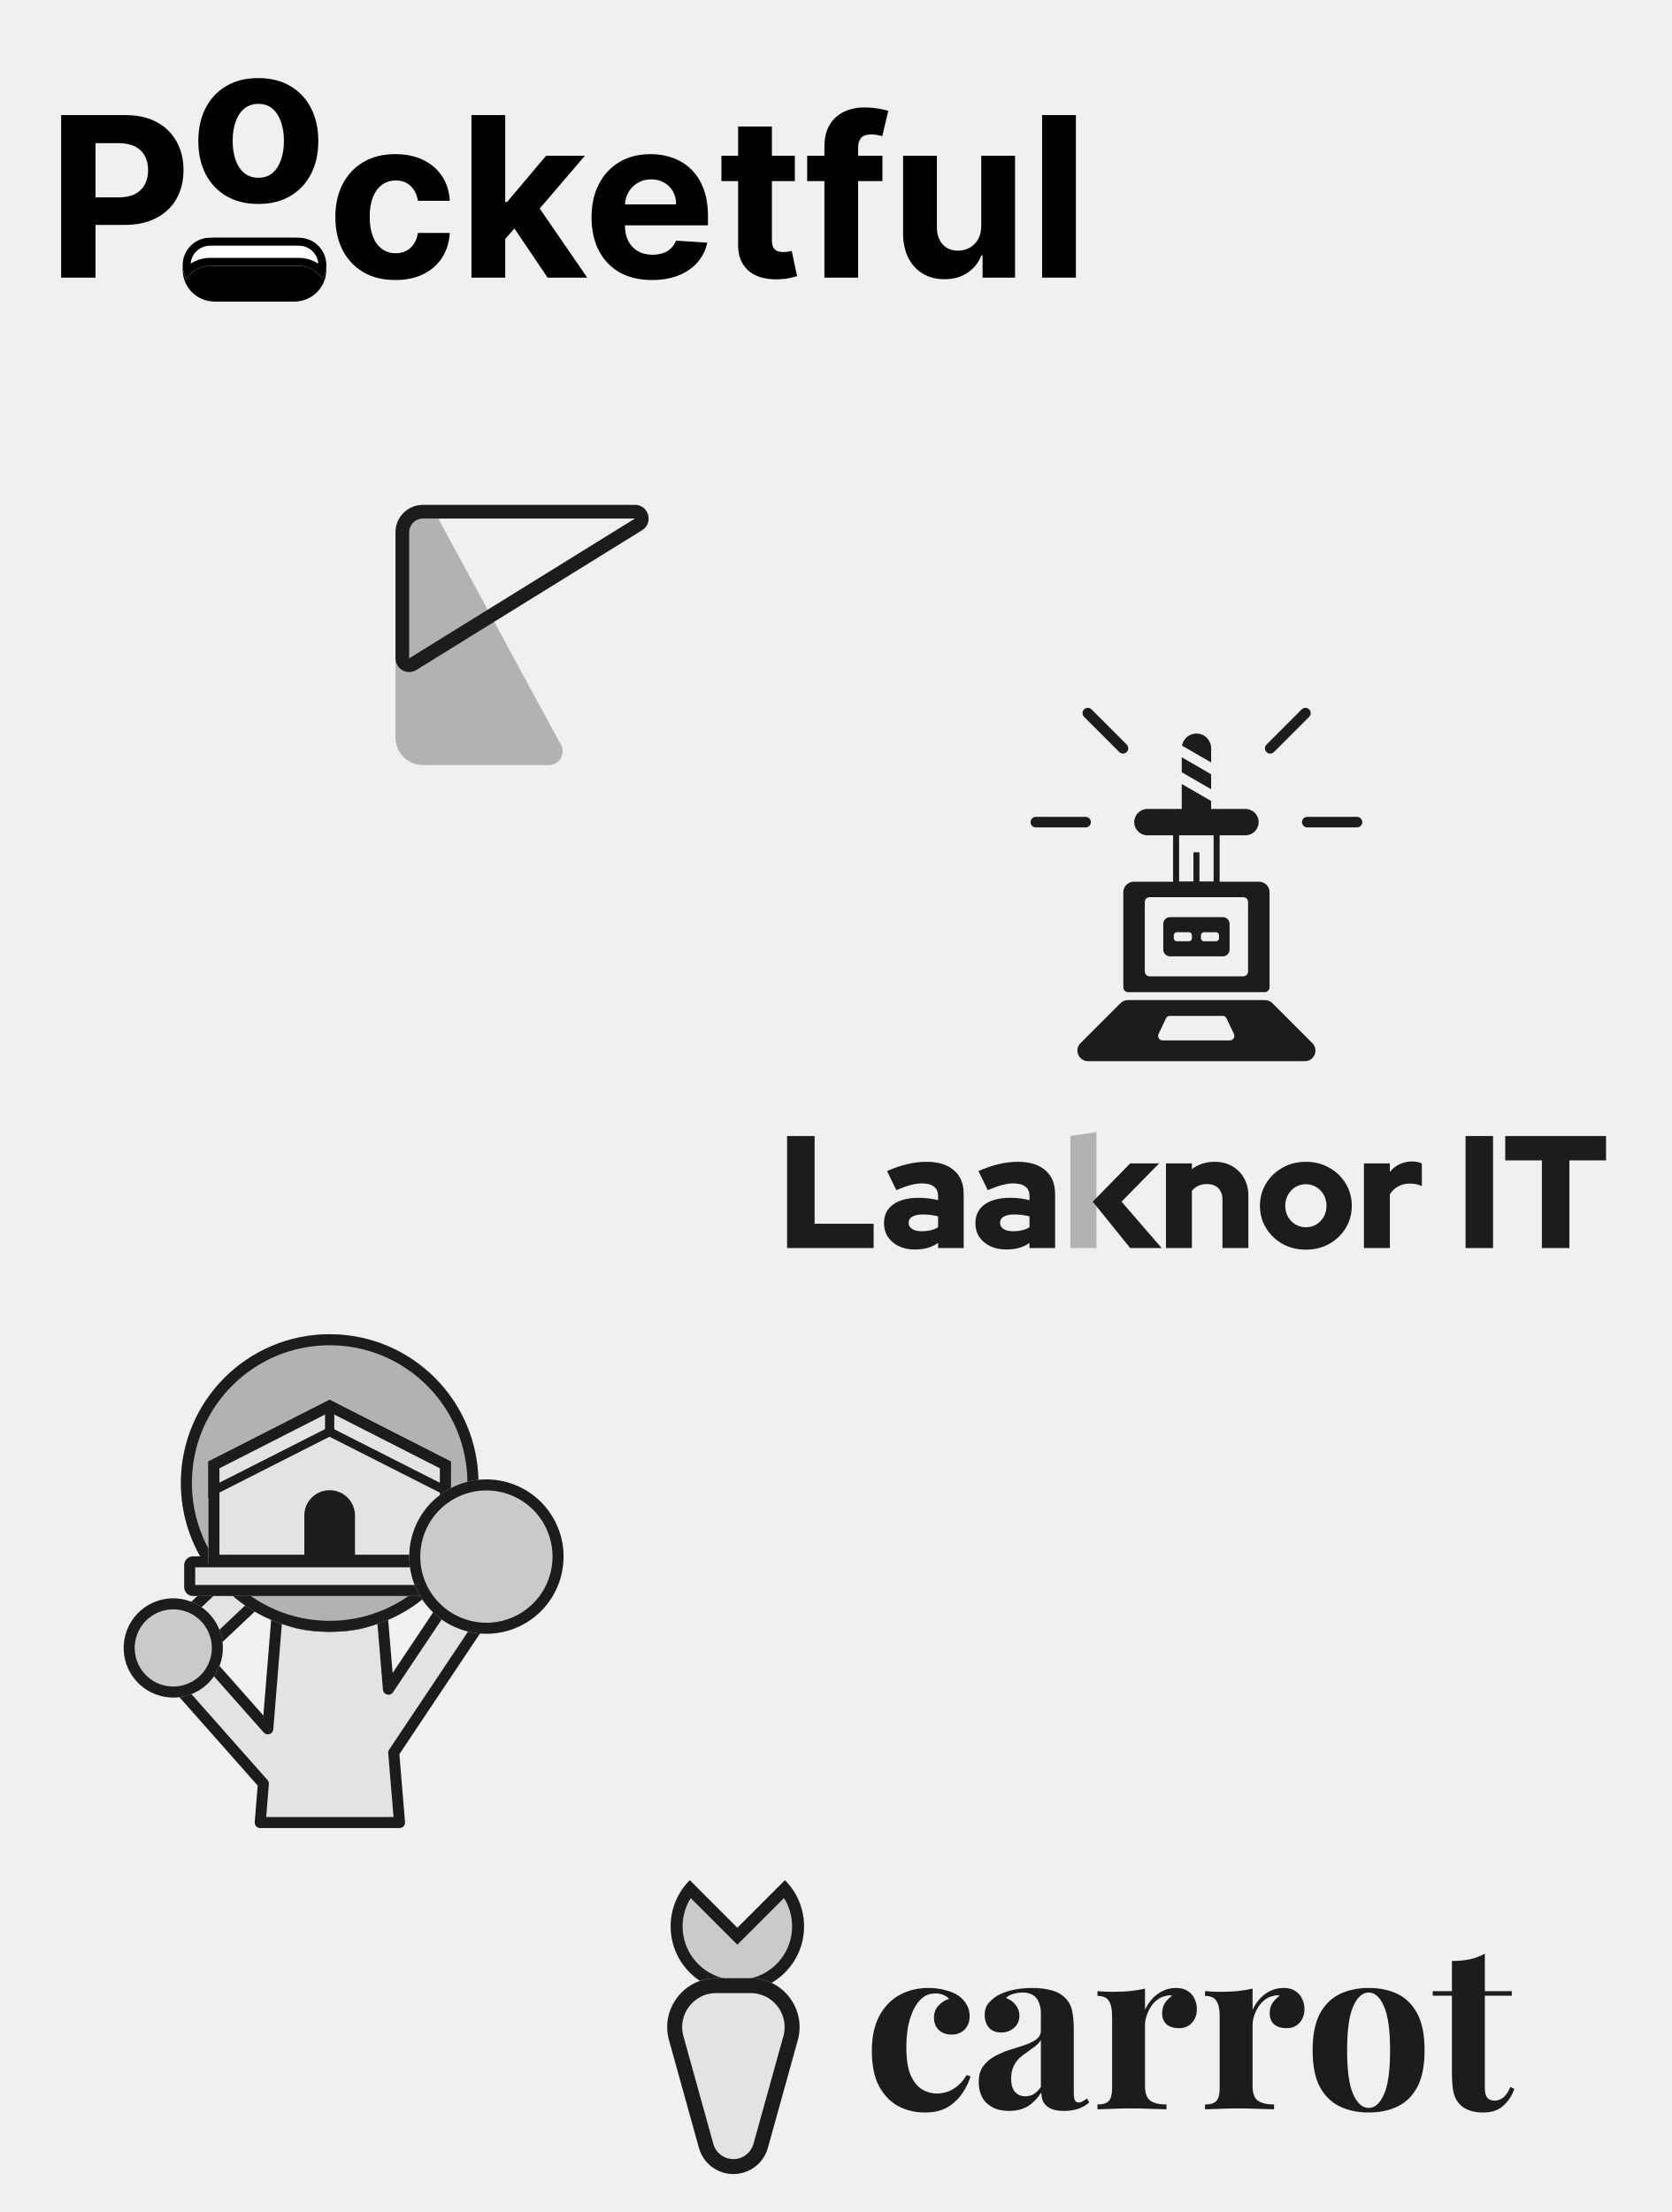
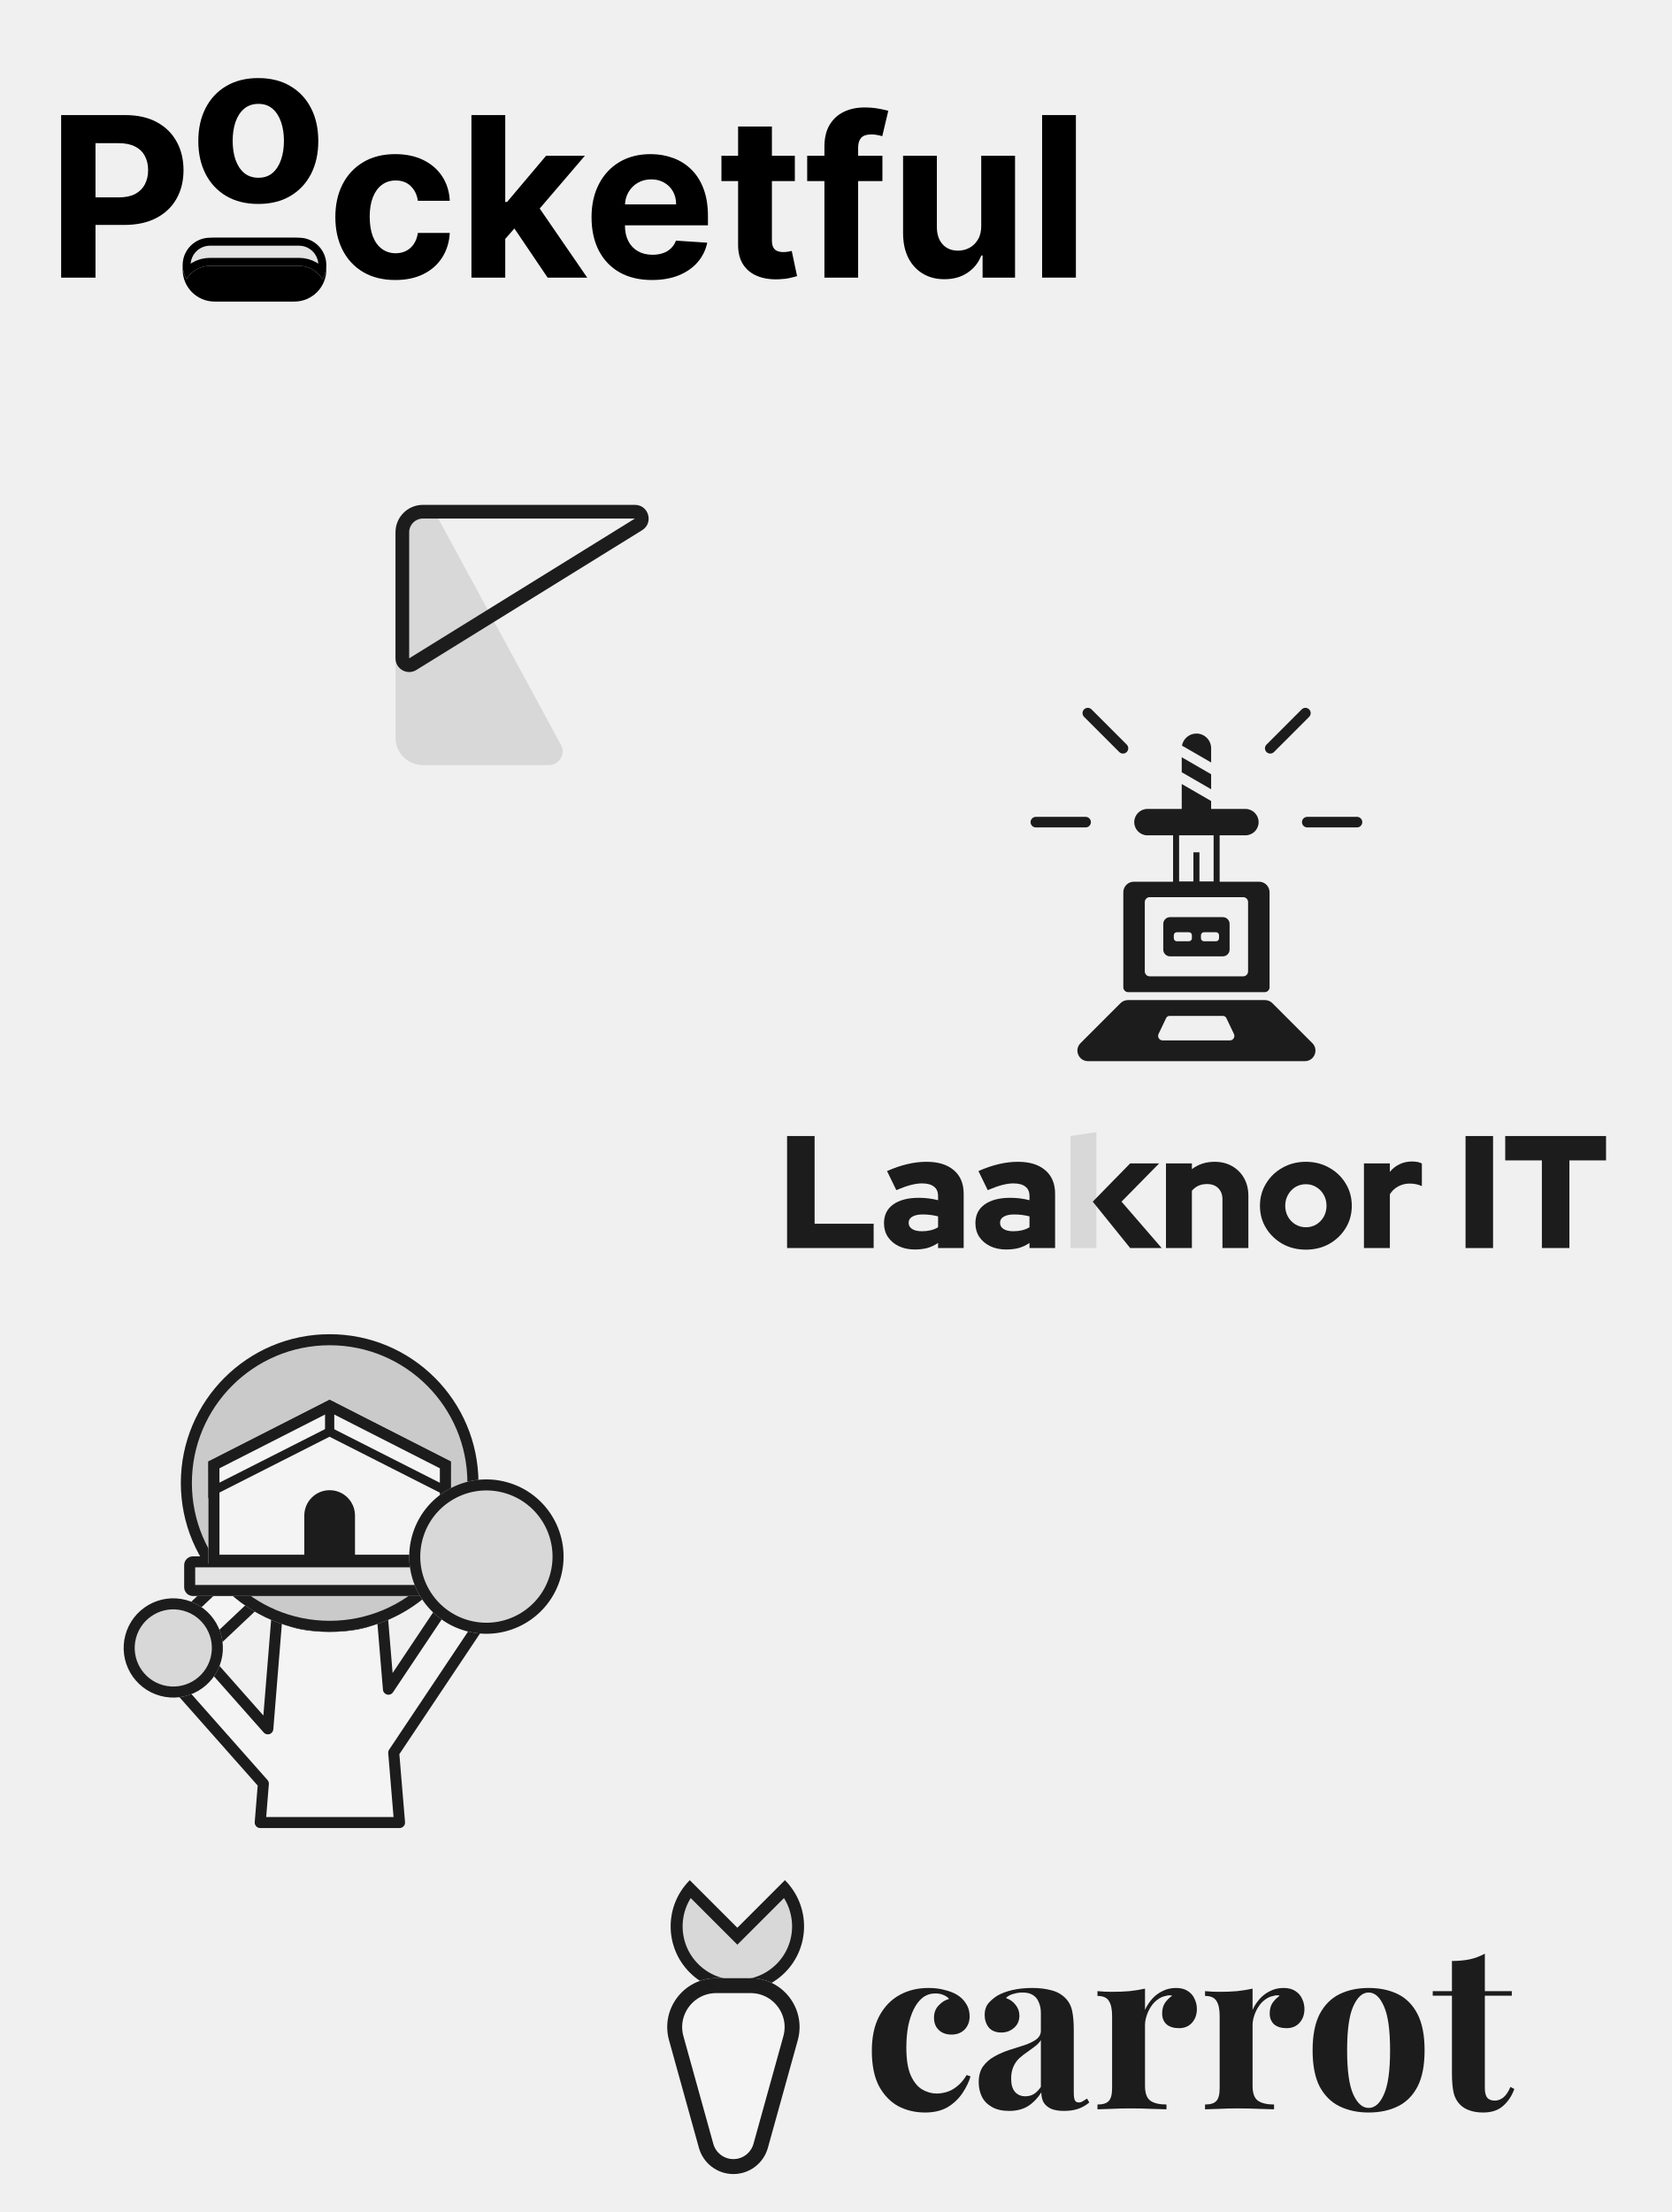
<svg xmlns="http://www.w3.org/2000/svg" xmlns:xlink="http://www.w3.org/1999/xlink" width="1285" height="1700" viewBox="0 0 1285 1700" fill="none">
-   <path d="M217.397 1212.35L155.009 1271.22L205.862 1328.67L213.148 1238.88C213.148 1238.88 218.443 1249.89 253.387 1249.89C288.331 1249.89 293.626 1238.88 293.626 1238.88L298.568 1298.21L356.048 1212.19L381.405 1229.14L302.633 1347.02L307.102 1400.68H253.387H200.018L202.441 1370.81L127.165 1285.78L130.482 1282.84L115.305 1266.76L196.466 1190.17L217.397 1212.35Z" fill-rule="evenodd" clip-rule="evenodd" fill="#E3E3E3" stroke-width="8.471" stroke-linejoin="round" stroke="#1C1C1C" />
-   <use xlink:href="#stroke0_1738_3702" fill="#CACACA" />
+   <path d="M217.397 1212.35L155.009 1271.22L205.862 1328.67L213.148 1238.88C213.148 1238.88 218.443 1249.89 253.387 1249.89C288.331 1249.89 293.626 1238.88 293.626 1238.88L298.568 1298.21L356.048 1212.19L381.405 1229.14L302.633 1347.02L307.102 1400.68H253.387H200.018L202.441 1370.81L127.165 1285.78L130.482 1282.84L115.305 1266.76L196.466 1190.17L217.397 1212.35Z" fill-rule="evenodd" clip-rule="evenodd" fill="#F4F4F4" stroke-width="8.471" stroke-linejoin="round" stroke="#1C1C1C" />
+   <use xlink:href="#stroke0_1738_3702" fill="#D8D8D8" />
  <mask id="stroke1_1738_3702" fill="white">
    <use xlink:href="#stroke0_1738_3702" />
  </mask>
  <path d="M170.014 1276.37C164.565 1296.71 143.662 1308.78 123.325 1303.33C102.989 1297.88 90.921 1276.97 96.37 1256.64C101.819 1236.3 122.722 1224.23 143.058 1229.68C163.394 1235.13 175.463 1256.03 170.014 1276.37Z" stroke-width="16.943" stroke="#1C1C1C" mask="url(#stroke1_1738_3702)" />
-   <use xlink:href="#stroke2_1738_3702" fill="#B2B2B2" />
+   <use xlink:href="#stroke2_1738_3702" fill="#CACACA" />
  <mask id="stroke3_1738_3702" fill="white">
    <use xlink:href="#stroke2_1738_3702" />
  </mask>
  <path d="M139.025 1139.76C139.025 1076.6 190.227 1025.4 253.387 1025.4C316.548 1025.4 367.75 1076.6 367.75 1139.76C367.75 1202.92 316.548 1254.12 253.387 1254.12C190.227 1254.12 139.025 1202.92 139.025 1139.76Z" stroke-width="16.943" stroke-linejoin="round" stroke="#1C1C1C" mask="url(#stroke3_1738_3702)" />
  <path d="M367.75 1219.82C367.75 1223.56 364.716 1226.59 360.973 1226.59L148.343 1226.59C144.601 1226.59 141.566 1223.56 141.566 1219.82L141.566 1202.87C141.566 1199.13 144.601 1196.1 148.343 1196.1L360.973 1196.1C364.716 1196.1 367.75 1199.13 367.75 1202.87L367.75 1219.82Z" fill="#E3E3E3" />
  <path d="M359.279 1218.12L359.279 1204.57L150.038 1204.57L150.038 1218.12L359.279 1218.12ZM360.973 1226.59C364.716 1226.59 367.75 1223.56 367.75 1219.82L367.75 1202.87C367.75 1199.13 364.716 1196.1 360.973 1196.1L148.343 1196.1C144.601 1196.1 141.566 1199.13 141.566 1202.87L141.566 1219.82C141.566 1223.56 144.601 1226.59 148.343 1226.59L360.973 1226.59Z" fill-rule="evenodd" clip-rule="evenodd" fill="#1C1C1C" />
-   <path d="M160.203 1130.96L253.387 1082.68L346.572 1130.96V1201.7H253.387H160.203V1130.96Z" fill="#E3E3E3" />
+   <path d="M160.203 1130.96L253.387 1082.68L346.572 1130.96V1201.7H253.387H160.203V1130.96Z" fill="#F4F4F4" />
  <path d="M338.1 1128.44L253.387 1085.31L168.674 1128.44V1194.83H338.1V1128.44ZM253.387 1075.8L346.572 1123.24V1203.3H160.203V1123.24L253.387 1075.8Z" fill-rule="evenodd" clip-rule="evenodd" fill="#1C1C1C" />
  <path d="M233.904 1164.75C233.904 1153.99 242.628 1145.27 253.388 1145.27V1145.27C264.149 1145.27 272.872 1153.99 272.872 1164.75V1196.1H233.904V1164.75Z" fill="#1C1C1C" />
  <path d="M253.288 1096.58L339.695 1140.37V1127.39L253.288 1083.4L166.881 1127.39V1140.37L253.288 1096.58ZM160.104 1151.41V1123.24L253.288 1075.8L346.472 1123.24V1151.41L253.288 1104.18L160.104 1151.41Z" fill-rule="evenodd" clip-rule="evenodd" fill="#1C1C1C" />
  <path d="M250 1077.5H256.777V1102.91H250V1077.5Z" fill="#1C1C1C" />
  <path d="M250 1077.5H256.777V1102.91H250V1077.5Z" fill="#1C1C1C" />
-   <use xlink:href="#stroke4_1738_3702" fill="#CACACA" />
+   <use xlink:href="#stroke4_1738_3702" fill="#D8D8D8" />
  <mask id="stroke5_1738_3702" fill="white">
    <use xlink:href="#stroke4_1738_3702" />
  </mask>
  <path d="M358.53 1253.57C326.896 1245.1 308.123 1212.58 316.599 1180.95C325.075 1149.31 357.591 1130.54 389.225 1139.01C420.859 1147.49 439.632 1180.01 431.156 1211.64C422.68 1243.27 390.164 1262.05 358.53 1253.57Z" stroke-width="16.943" stroke="#1C1C1C" mask="url(#stroke5_1738_3702)" />
  <g clip-path="url(#clip0_1738_3702)">
    <path d="M867.001 768.599C864.85 768.599 862.786 769.454 861.265 770.975L830.553 801.687C825.442 806.798 829.061 815.536 836.289 815.536H1003.01C1010.24 815.536 1013.86 806.798 1008.75 801.687L978.037 770.975C976.517 769.454 974.452 768.599 972.302 768.599H867.001ZM896.364 782.417C896.845 781.409 897.862 780.768 898.979 780.768H940.034C941.148 780.768 942.165 781.409 942.646 782.417L948.475 794.626C949.577 796.934 947.896 799.601 945.337 799.601H893.673C891.116 799.601 889.434 796.934 890.536 794.626L896.364 782.417Z" fill-rule="evenodd" clip-rule="evenodd" fill="#1C1C1C" />
    <path d="M904.012 635.796H935.172V679.861H904.012V635.796Z" stroke-width="4.636" stroke="#1C1C1C" />
    <path d="M921.966 655.022H917.33V679.939H921.966V655.022Z" fill="#1C1C1C" />
    <path d="M930.951 585.985L908.531 573.04C909.481 567.761 914.099 563.755 919.652 563.755C925.893 563.755 930.951 568.814 930.951 575.055V585.985Z" fill="#1C1C1C" />
    <path d="M908.352 593.508V581.97L930.95 595.018V606.556L908.352 593.508Z" fill="#1C1C1C" />
    <path d="M908.352 602.542V624.6H930.95V615.589L908.352 602.542Z" fill="#1C1C1C" />
    <path d="M873.293 631.843C873.293 627.043 877.185 623.151 881.985 623.151H957.316C962.119 623.151 966.009 627.043 966.009 631.843C966.009 636.644 962.119 640.535 957.316 640.535H881.985C877.185 640.535 873.293 636.644 873.293 631.843Z" fill="#1C1C1C" />
    <path d="M871.846 631.843C871.846 626.243 876.386 621.703 881.986 621.703H957.317C962.919 621.703 967.458 626.243 967.458 631.843C967.458 637.444 962.919 641.984 957.317 641.984H881.986C876.386 641.984 871.846 637.444 871.846 631.843ZM881.986 624.6C877.986 624.6 874.743 627.843 874.743 631.843C874.743 635.844 877.986 639.087 881.986 639.087H957.317C961.317 639.087 964.562 635.844 964.562 631.843C964.562 627.843 961.317 624.6 957.317 624.6H881.986Z" fill-rule="evenodd" clip-rule="evenodd" fill="#1C1C1C" />
    <path d="M899.366 704.857C896.485 704.857 894.15 707.192 894.15 710.072V729.774C894.15 732.655 896.485 734.99 899.366 734.99H939.93C942.81 734.99 945.145 732.655 945.145 729.774V710.072C945.145 707.192 942.81 704.857 939.93 704.857H899.366ZM904.58 716.447C903.3 716.447 902.262 717.484 902.262 718.764V721.082C902.262 722.363 903.3 723.4 904.58 723.4H913.852C915.132 723.4 916.17 722.363 916.17 721.082V718.764C916.17 717.484 915.132 716.447 913.852 716.447H904.58ZM925.442 716.447C924.161 716.447 923.122 717.484 923.122 718.764V721.082C923.122 722.363 924.161 723.4 925.442 723.4H934.714C935.992 723.4 937.031 722.363 937.031 721.082V718.764C937.031 717.484 935.992 716.447 934.714 716.447H925.442Z" fill-rule="evenodd" clip-rule="evenodd" fill="#1C1C1C" />
    <path d="M1043.08 627.787H1004.83C1002.59 627.787 1000.78 629.603 1000.78 631.843V631.843C1000.78 634.084 1002.59 635.9 1004.83 635.9H1043.08C1045.32 635.9 1047.13 634.084 1047.13 631.843V631.843C1047.13 629.603 1045.32 627.787 1043.08 627.787Z" fill="#1C1C1C" />
    <path d="M834.47 627.787H796.224C793.984 627.787 792.168 629.603 792.168 631.843V631.843C792.168 634.084 793.984 635.9 796.224 635.9H834.47C836.71 635.9 838.526 634.084 838.526 631.843V631.843C838.526 629.603 836.71 627.787 834.47 627.787Z" fill="#1C1C1C" />
    <path d="M866.06 572.227L839.017 545.183C837.433 543.599 834.864 543.599 833.28 545.183L833.28 545.183C831.696 546.767 831.696 549.335 833.28 550.92L860.324 577.963C861.908 579.547 864.476 579.547 866.06 577.963L866.06 577.963C867.644 576.379 867.644 573.811 866.06 572.227Z" fill="#1C1C1C" />
    <path d="M973.514 572.227L1000.56 545.183C1002.14 543.599 1004.71 543.599 1006.29 545.183L1006.29 545.183C1007.88 546.767 1007.88 549.335 1006.29 550.92L979.251 577.963C977.666 579.547 975.098 579.547 973.514 577.963L973.514 577.963C971.93 576.379 971.93 573.811 973.514 572.227Z" fill="#1C1C1C" />
    <path d="M605 959.175V873.081H626.154V940.479H671.538V959.175H605Z" fill="#1C1C1C" />
    <path d="M703.106 960.283C698.515 960.283 694.415 959.421 690.807 957.699C687.281 955.977 684.494 953.598 682.444 950.567C680.476 947.533 679.492 944.048 679.492 940.111C679.492 933.879 681.829 929.082 686.502 925.72C691.258 922.277 697.859 920.555 706.304 920.555C711.388 920.555 716.307 921.172 721.063 922.4V919.202C721.063 915.922 719.997 913.505 717.865 911.947C715.815 910.307 712.74 909.485 708.641 909.485C706.099 909.485 703.229 909.898 700.031 910.716C696.916 911.538 693.226 912.85 688.962 914.654L681.829 900.018C687.158 897.638 692.283 895.875 697.203 894.727C702.204 893.499 707.206 892.882 712.208 892.882C721.227 892.882 728.237 895.057 733.239 899.401C738.24 903.666 740.741 909.693 740.741 917.48V959.175H721.063V955.238C718.439 957.044 715.651 958.354 712.699 959.175C709.83 959.912 706.632 960.283 703.106 960.283ZM698.433 939.742C698.433 941.792 699.334 943.39 701.138 944.539C702.942 945.688 705.443 946.261 708.641 946.261C711.019 946.261 713.232 946.015 715.282 945.524C717.414 945.03 719.341 944.253 721.063 943.186V934.823C719.177 934.332 717.25 933.96 715.282 933.715C713.314 933.469 711.305 933.347 709.256 933.347C705.812 933.347 703.147 933.92 701.261 935.068C699.375 936.135 698.433 937.693 698.433 939.742Z" fill="#1C1C1C" />
    <path d="M773.374 960.283C768.782 960.283 764.682 959.421 761.075 957.699C757.549 955.977 754.761 953.598 752.712 950.567C750.744 947.533 749.76 944.048 749.76 940.111C749.76 933.879 752.096 929.082 756.77 925.72C761.526 922.277 768.126 920.555 776.572 920.555C781.655 920.555 786.575 921.172 791.33 922.4V919.202C791.33 915.922 790.265 913.505 788.133 911.947C786.083 910.307 783.008 909.485 778.908 909.485C776.367 909.485 773.497 909.898 770.299 910.716C767.183 911.538 763.494 912.85 759.23 914.654L752.096 900.018C757.426 897.638 762.551 895.875 767.47 894.727C772.472 893.499 777.473 892.882 782.475 892.882C791.494 892.882 798.505 895.057 803.506 899.401C808.508 903.666 811.009 909.693 811.009 917.48V959.175H791.33V955.238C788.707 957.044 785.919 958.354 782.967 959.175C780.097 959.912 776.9 960.283 773.374 960.283ZM768.7 939.742C768.7 941.792 769.602 943.39 771.406 944.539C773.21 945.688 775.71 946.261 778.908 946.261C781.286 946.261 783.5 946.015 785.55 945.524C787.682 945.03 789.609 944.253 791.33 943.186V934.823C789.445 934.332 787.518 933.96 785.55 933.715C783.582 933.469 781.573 933.347 779.523 933.347C776.08 933.347 773.415 933.92 771.529 935.068C769.643 936.135 768.7 937.693 768.7 939.742Z" fill="#1C1C1C" />
    <path d="M896.234 959.175V894.113H916.159V898.541C921.08 894.768 926.899 892.882 933.622 892.882C938.706 892.882 943.175 893.99 947.031 896.203C950.965 898.419 954.04 901.494 956.253 905.428C958.469 909.363 959.574 913.914 959.574 919.079V959.175H939.65V921.786C939.65 918.179 938.583 915.308 936.452 913.177C934.321 911.043 931.451 909.98 927.844 909.98C925.3 909.98 923.047 910.43 921.08 911.333C919.193 912.233 917.553 913.505 916.159 915.145V959.175H896.234Z" fill="#1C1C1C" />
    <path d="M1003.77 960.406C997.131 960.406 991.144 958.93 985.815 955.977C980.487 952.943 976.263 948.886 973.147 943.8C970.031 938.716 968.473 933.019 968.473 926.705C968.473 920.392 970.031 914.694 973.147 909.611C976.263 904.443 980.487 900.386 985.815 897.434C991.144 894.399 997.131 892.882 1003.77 892.882C1010.41 892.882 1016.4 894.399 1021.73 897.434C1027.06 900.386 1031.28 904.443 1034.4 909.611C1037.51 914.694 1039.07 920.392 1039.07 926.705C1039.07 933.019 1037.51 938.716 1034.4 943.8C1031.28 948.886 1027.06 952.943 1021.73 955.977C1016.4 958.93 1010.41 960.406 1003.77 960.406ZM1003.77 943.186C1006.81 943.186 1009.51 942.449 1011.89 940.973C1014.27 939.497 1016.15 937.53 1017.55 935.068C1018.94 932.528 1019.64 929.74 1019.64 926.705C1019.64 923.589 1018.94 920.801 1017.55 918.342C1016.15 915.799 1014.22 913.791 1011.77 912.315C1009.39 910.839 1006.72 910.102 1003.77 910.102C1000.82 910.102 998.116 910.839 995.655 912.315C993.278 913.791 991.393 915.799 989.999 918.342C988.604 920.801 987.905 923.589 987.905 926.705C987.905 929.74 988.604 932.528 989.999 935.068C991.393 937.53 993.278 939.497 995.655 940.973C998.116 942.449 1000.82 943.186 1003.77 943.186Z" fill="#1C1C1C" />
    <path d="M1048.41 959.175V894.113H1068.33V900.631C1070.46 898.006 1072.97 896.039 1075.83 894.727C1078.71 893.335 1081.9 892.637 1085.43 892.637C1088.95 892.719 1091.46 893.254 1092.93 894.236V911.578C1091.62 910.921 1090.14 910.43 1088.5 910.102C1086.86 909.775 1085.18 909.611 1083.46 909.611C1080.34 909.611 1077.43 910.348 1074.73 911.824C1072.1 913.218 1069.97 915.226 1068.33 917.851V959.175H1048.41Z" fill="#1C1C1C" />
    <path d="M1126.51 959.175V873.081H1147.66V959.175H1126.51Z" fill="#1C1C1C" />
    <path d="M1185.18 959.175V891.778H1157.01V873.081H1234.5V891.778H1206.33V959.175H1185.18Z" fill="#1C1C1C" />
    <path d="M871.554 677.622C867.074 677.622 863.441 681.254 863.441 685.734V758.748C863.441 760.828 865.128 762.514 867.208 762.514H972.092C974.173 762.514 975.86 760.828 975.86 758.748V685.734C975.86 681.254 972.228 677.622 967.745 677.622H871.554ZM883.724 689.501C881.644 689.501 879.957 691.187 879.957 693.267V746.579C879.957 748.659 881.644 750.345 883.724 750.345H955.58C957.658 750.345 959.345 748.659 959.345 746.579V693.267C959.345 691.187 957.658 689.501 955.58 689.501H883.724Z" fill-rule="evenodd" clip-rule="evenodd" fill="#1C1C1C" />
-     <path d="M822.846 959.175V873.081L842.77 870.006V959.175H822.846Z" fill="#B2B2B2" />
+     <path d="M822.846 959.175V873.081L842.77 870.006V959.175H822.846Z" fill="#D8D8D8" />
    <path d="M868.721 894.113H890.982L862.079 923.508L892.95 959.175H868.721L839.941 923.508L868.721 894.113Z" fill="#1C1C1C" />
  </g>
  <path d="M164.944 185.759H226.29C238.148 185.759 247.761 195.372 247.761 207.23C247.761 219.088 238.148 228.701 226.29 228.701H164.944C153.086 228.701 143.474 219.088 143.474 207.23C143.474 195.372 153.086 185.759 164.944 185.759Z" fill="black" stroke-width="6.135" stroke="black" />
-   <use xlink:href="#stroke6_1738_3702" fill="white" />
+   <use xlink:href="#stroke6_1738_3702" fill="#E3E3E3" />
  <mask id="stroke7_1738_3702" fill="white">
    <use xlink:href="#stroke6_1738_3702" />
  </mask>
  <path d="M229.795 182.692C241.411 182.692 250.828 192.108 250.828 203.724C250.828 207.677 249.736 211.374 247.84 214.533C244.163 208.408 237.458 204.309 229.795 204.309H161.438C153.775 204.309 147.069 208.408 143.393 214.533C141.497 211.374 140.406 207.676 140.406 203.724C140.406 192.108 149.823 182.692 161.438 182.692H229.795Z" stroke-width="12.269" stroke="black" mask="url(#stroke7_1738_3702)" />
  <path d="M827 88.442V213.364H801.016V88.442H827Z" fill="black" />
  <path d="M754.236 173.472V119.672H780.221V213.364H755.273V196.345H754.297C752.183 201.835 748.665 206.247 743.745 209.582C738.865 212.916 732.908 214.584 725.873 214.584C719.61 214.584 714.1 213.16 709.343 210.314C704.585 207.467 700.864 203.421 698.18 198.175C695.537 192.93 694.195 186.647 694.154 179.327V119.672H720.139V174.692C720.18 180.222 721.664 184.593 724.592 187.806C727.52 191.018 731.444 192.625 736.364 192.625C739.495 192.625 742.423 191.913 745.148 190.49C747.872 189.026 750.068 186.871 751.735 184.024C753.443 181.178 754.277 177.66 754.236 173.472Z" fill="black" />
  <path d="M678.278 119.672V139.191H620.453V119.672H678.278ZM633.689 213.363V112.901C633.689 106.11 635.011 100.478 637.654 96.005C640.338 91.532 643.998 88.177 648.634 85.941C653.269 83.704 658.535 82.586 664.432 82.586C668.417 82.586 672.056 82.891 675.35 83.501C678.685 84.111 681.165 84.66 682.792 85.148L678.156 104.667C677.139 104.341 675.879 104.036 674.374 103.752C672.91 103.467 671.406 103.325 669.861 103.325C666.038 103.325 663.375 104.219 661.87 106.009C660.365 107.757 659.613 110.217 659.613 113.389V213.363H633.689Z" fill="black" />
  <path d="M610.965 119.672V139.191H554.543V119.672H610.965ZM567.352 97.225H593.337V184.573C593.337 186.972 593.703 188.842 594.435 190.184C595.167 191.486 596.183 192.401 597.485 192.929C598.827 193.458 600.372 193.722 602.12 193.722C603.34 193.722 604.56 193.62 605.78 193.417C607 193.173 607.936 192.99 608.586 192.868L612.673 212.204C611.372 212.611 609.542 213.078 607.183 213.607C604.825 214.176 601.958 214.522 598.583 214.644C592.32 214.888 586.831 214.054 582.114 212.143C577.437 210.232 573.798 207.263 571.195 203.238C568.593 199.212 567.312 194.129 567.352 187.988V97.225Z" fill="black" />
  <path d="M501.171 215.194C491.533 215.194 483.238 213.242 476.284 209.338C469.371 205.394 464.044 199.823 460.303 192.625C456.562 185.387 454.691 176.827 454.691 166.945C454.691 157.308 456.562 148.85 460.303 141.571C464.044 134.292 469.31 128.619 476.101 124.552C482.933 120.486 490.944 118.453 500.134 118.453C506.315 118.453 512.069 119.449 517.396 121.442C522.764 123.394 527.44 126.342 531.425 130.286C535.451 134.231 538.582 139.192 540.819 145.169C543.055 151.106 544.174 158.06 544.174 166.03V173.167H465.061V157.064H519.714C519.714 153.323 518.901 150.008 517.274 147.121C515.648 144.234 513.391 141.977 510.504 140.351C507.657 138.683 504.343 137.85 500.561 137.85C496.617 137.85 493.119 138.765 490.07 140.595C487.06 142.384 484.702 144.803 482.994 147.853C481.286 150.862 480.412 154.217 480.371 157.918V173.228C480.371 177.864 481.225 181.869 482.933 185.244C484.682 188.619 487.142 191.222 490.314 193.052C493.485 194.882 497.247 195.797 501.598 195.797C504.485 195.797 507.128 195.39 509.528 194.577C511.927 193.764 513.98 192.544 515.688 190.917C517.396 189.29 518.697 187.298 519.592 184.939L543.625 186.525C542.405 192.3 539.904 197.342 536.122 201.652C532.381 205.922 527.542 209.257 521.605 211.656C515.709 214.014 508.897 215.194 501.171 215.194Z" fill="black" />
  <path d="M385.916 186.403L385.977 155.234H389.759L419.769 119.673H449.597L409.278 166.762H403.117L385.916 186.403ZM362.371 213.364V88.442H388.356V213.364H362.371ZM420.928 213.364L393.357 172.557L410.681 154.197L451.365 213.364H420.928Z" fill="black" />
  <path d="M303.879 215.194C294.282 215.194 286.027 213.161 279.115 209.094C272.242 204.987 266.956 199.294 263.255 192.015C259.596 184.736 257.766 176.359 257.766 166.884C257.766 157.287 259.616 148.87 263.316 141.632C267.057 134.353 272.364 128.68 279.236 124.613C286.109 120.506 294.282 118.453 303.757 118.453C311.931 118.453 319.088 119.937 325.228 122.906C331.368 125.874 336.228 130.042 339.806 135.41C343.385 140.778 345.357 147.081 345.723 154.319H321.202C320.511 149.643 318.681 145.881 315.713 143.035C312.785 140.147 308.942 138.704 304.184 138.704C300.158 138.704 296.641 139.802 293.632 141.998C290.663 144.153 288.345 147.304 286.678 151.452C285.011 155.6 284.177 160.622 284.177 166.518C284.177 172.496 284.991 177.579 286.617 181.768C288.284 185.956 290.623 189.148 293.632 191.344C296.641 193.54 300.158 194.638 304.184 194.638C307.153 194.638 309.816 194.028 312.175 192.808C314.574 191.588 316.546 189.819 318.091 187.501C319.677 185.143 320.714 182.316 321.202 179.023H345.723C345.316 186.18 343.364 192.483 339.867 197.932C336.411 203.34 331.633 207.569 325.533 210.619C319.433 213.669 312.215 215.194 303.879 215.194Z" fill="black" />
  <path d="M198.547 156.741C189.072 156.741 180.878 154.728 173.965 150.702C167.093 146.636 161.786 140.983 158.045 133.745C154.304 126.466 152.434 118.028 152.434 108.431C152.434 98.753 154.304 90.295 158.045 83.057C161.786 75.778 167.093 70.126 173.965 66.1C180.878 62.033 189.072 60 198.547 60C208.022 60 216.196 62.033 223.068 66.1C229.981 70.126 235.308 75.778 239.049 83.057C242.79 90.295 244.661 98.753 244.661 108.431C244.661 118.028 242.79 126.466 239.049 133.745C235.308 140.983 229.981 146.636 223.068 150.702C216.196 154.728 208.022 156.741 198.547 156.741ZM198.669 136.612C202.98 136.612 206.578 135.392 209.466 132.952C212.353 130.472 214.528 127.096 215.992 122.827C217.497 118.557 218.249 113.698 218.249 108.248C218.249 102.799 217.497 97.94 215.992 93.67C214.528 89.4 212.353 86.025 209.466 83.545C206.578 81.064 202.98 79.824 198.669 79.824C194.318 79.824 190.658 81.064 187.69 83.545C184.762 86.025 182.546 89.4 181.041 93.67C179.577 97.94 178.845 102.799 178.845 108.248C178.845 113.698 179.577 118.557 181.041 122.827C182.546 127.096 184.762 130.472 187.69 132.952C190.658 135.392 194.318 136.612 198.669 136.612Z" fill="black" />
  <path d="M47 213.364V88.442H96.285C105.76 88.442 113.832 90.252 120.501 93.871C127.17 97.449 132.253 102.431 135.75 108.815C139.288 115.159 141.057 122.478 141.057 130.774C141.057 139.069 139.268 146.389 135.689 152.733C132.111 159.076 126.926 164.017 120.135 167.555C113.385 171.093 105.211 172.862 95.615 172.862H64.201V151.696H91.345C96.428 151.696 100.616 150.822 103.91 149.073C107.245 147.284 109.725 144.824 111.352 141.692C113.019 138.521 113.853 134.881 113.853 130.774C113.853 126.626 113.019 123.007 111.352 119.916C109.725 116.785 107.245 114.366 103.91 112.658C100.576 110.909 96.346 110.035 91.223 110.035H73.412V213.364H47Z" fill="black" />
-   <path d="M333.751 392.75L430.903 571.934C435.244 578.946 430.2 588 421.953 588L325.062 588C313.435 588 304.01 578.575 304.01 566.948L304.01 413.75C304.01 403.151 328.172 383.738 333.751 392.75Z" fill="#B2B2B2" />
+   <path d="M333.751 392.75L430.903 571.934C435.244 578.946 430.2 588 421.953 588L325.062 588C313.435 588 304.01 578.575 304.01 566.948L304.01 413.75C304.01 403.151 328.172 383.738 333.751 392.75Z" fill="#D8D8D8" />
  <path d="M314.523 505.943L488.043 398.526L325.049 398.526C319.236 398.526 314.523 403.239 314.523 409.052L314.523 505.943ZM320.063 514.893L493.584 407.476C502.596 401.897 498.642 388 488.043 388L325.049 388C313.422 388 303.997 397.425 303.997 409.052L303.997 505.943C303.997 514.191 313.051 519.234 320.063 514.893Z" fill-rule="evenodd" clip-rule="evenodd" fill="#1C1C1C" />
-   <use xlink:href="#stroke8_1738_3702" fill="#CACACA" />
+   <use xlink:href="#stroke8_1738_3702" fill="#D8D8D8" />
  <mask id="stroke9_1738_3702" fill="white">
    <use xlink:href="#stroke8_1738_3702" />
  </mask>
  <path d="M603.797 1445.46C622.939 1465.09 622.786 1496.53 603.341 1515.97C593.267 1526.05 579.977 1530.94 566.776 1530.66C553.576 1530.94 540.286 1526.05 530.213 1515.97C510.768 1496.53 510.615 1465.09 529.757 1445.46L530.213 1445L566.776 1481.56L603.341 1445L603.797 1445.46Z" stroke-width="18.385" stroke="#1C1C1C" mask="url(#stroke9_1738_3702)" />
-   <use xlink:href="#stroke10_1738_3702" fill="#E3E3E3" />
+   <use xlink:href="#stroke10_1738_3702" fill="#F4F4F4" />
  <mask id="stroke11_1738_3702" fill="white">
    <use xlink:href="#stroke10_1738_3702" />
  </mask>
  <path d="M563.732 1670.84C551.374 1670.84 540.533 1662.6 537.225 1650.69L514.254 1567.99C507.592 1544.01 525.628 1520.28 550.52 1520.28H576.945C601.837 1520.28 619.873 1544.01 613.211 1567.99L590.24 1650.69C586.932 1662.6 576.091 1670.84 563.732 1670.84Z" stroke-width="22.982" stroke="#1C1C1C" mask="url(#stroke11_1738_3702)" />
  <path d="M1141.34 1501.46V1530.27H1162.07V1533.78H1141.34V1604.74C1141.34 1608.25 1141.99 1610.77 1143.27 1612.29C1144.56 1613.7 1146.49 1614.4 1149.07 1614.4C1151.18 1614.4 1153.29 1613.64 1155.39 1612.12C1157.5 1610.48 1159.37 1607.73 1161.01 1603.86L1164 1605.44C1162.13 1610.71 1159.26 1615.05 1155.39 1618.44C1151.65 1621.84 1146.49 1623.54 1139.94 1623.54C1136.07 1623.54 1132.68 1623.01 1129.75 1621.96C1126.82 1621.02 1124.36 1619.56 1122.37 1617.56C1119.79 1614.99 1118.1 1611.83 1117.28 1608.08C1116.46 1604.21 1116.05 1599.24 1116.05 1593.15V1533.78H1101.29V1530.27H1116.05V1507.08C1120.97 1507.08 1125.47 1506.67 1129.57 1505.85C1133.79 1504.91 1137.71 1503.45 1141.34 1501.46Z" fill="#1C1C1C" />
  <path d="M1051.99 1527.81C1060.53 1527.81 1068.03 1529.39 1074.47 1532.55C1080.91 1535.71 1085.94 1540.81 1089.57 1547.83C1093.21 1554.86 1095.02 1564.17 1095.02 1575.76C1095.02 1587.35 1093.21 1596.66 1089.57 1603.69C1085.94 1610.6 1080.91 1615.63 1074.47 1618.79C1068.03 1621.96 1060.53 1623.54 1051.99 1623.54C1043.67 1623.54 1036.24 1621.96 1029.68 1618.79C1023.24 1615.63 1018.14 1610.6 1014.4 1603.69C1010.77 1596.66 1008.95 1587.35 1008.95 1575.76C1008.95 1564.17 1010.77 1554.86 1014.4 1547.83C1018.14 1540.81 1023.24 1535.71 1029.68 1532.55C1036.24 1529.39 1043.67 1527.81 1051.99 1527.81ZM1051.99 1531.32C1047.3 1531.32 1043.38 1534.83 1040.22 1541.86C1037.06 1548.77 1035.47 1560.07 1035.47 1575.76C1035.47 1591.45 1037.06 1602.75 1040.22 1609.66C1043.38 1616.57 1047.3 1620.02 1051.99 1620.02C1056.79 1620.02 1060.71 1616.57 1063.75 1609.66C1066.92 1602.75 1068.5 1591.45 1068.5 1575.76C1068.5 1560.07 1066.92 1548.77 1063.75 1541.86C1060.71 1534.83 1056.79 1531.32 1051.99 1531.32Z" fill="#1C1C1C" />
  <path d="M986.689 1527.81C990.437 1527.81 993.481 1528.63 995.823 1530.27C998.165 1531.79 999.863 1533.78 1000.92 1536.24C1002.09 1538.7 1002.67 1541.27 1002.67 1543.97C1002.67 1548.3 1001.39 1551.87 998.809 1554.68C996.35 1557.37 993.071 1558.72 988.973 1558.72C984.874 1558.72 981.654 1557.73 979.312 1555.74C977.087 1553.63 975.975 1550.88 975.975 1547.48C975.975 1544.2 976.677 1541.51 978.083 1539.4C979.605 1537.17 981.479 1535.3 983.703 1533.78C982.064 1533.31 980.425 1533.37 978.785 1533.95C976.56 1534.31 974.452 1535.24 972.462 1536.77C970.471 1538.17 968.773 1539.99 967.368 1542.21C965.963 1544.32 964.85 1546.66 964.031 1549.24C963.211 1551.7 962.801 1554.1 962.801 1556.44V1602.99C962.801 1608.61 964.148 1612.41 966.841 1614.4C969.651 1616.39 973.808 1617.39 979.312 1617.39V1621.08C976.619 1620.96 972.696 1620.84 967.544 1620.73C962.391 1620.49 957.004 1620.37 951.384 1620.37C946.7 1620.37 941.957 1620.49 937.156 1620.73C932.355 1620.84 928.725 1620.96 926.266 1621.08V1617.39C930.364 1617.39 933.233 1616.51 934.873 1614.75C936.629 1613 937.507 1609.66 937.507 1604.74V1549.41C937.507 1544.14 936.688 1540.28 935.048 1537.82C933.526 1535.24 930.598 1533.95 926.266 1533.95V1530.27C930.013 1530.62 933.643 1530.79 937.156 1530.79C942.074 1530.79 946.641 1530.62 950.857 1530.27C955.189 1529.8 959.171 1529.15 962.801 1528.33V1544.67C964.206 1541.51 966.08 1538.64 968.422 1536.06C970.764 1533.49 973.457 1531.5 976.502 1530.09C979.546 1528.57 982.942 1527.81 986.689 1527.81Z" fill="#1C1C1C" />
  <path d="M904.01 1527.81C907.757 1527.81 910.802 1528.63 913.144 1530.27C915.486 1531.79 917.184 1533.78 918.238 1536.24C919.409 1538.7 919.994 1541.27 919.994 1543.97C919.994 1548.3 918.706 1551.87 916.13 1554.68C913.671 1557.37 910.392 1558.72 906.293 1558.72C902.195 1558.72 898.974 1557.73 896.632 1555.74C894.408 1553.63 893.295 1550.88 893.295 1547.48C893.295 1544.2 893.998 1541.51 895.403 1539.4C896.925 1537.17 898.799 1535.3 901.024 1533.78C899.384 1533.31 897.745 1533.37 896.106 1533.95C893.881 1534.31 891.773 1535.24 889.782 1536.77C887.791 1538.17 886.093 1539.99 884.688 1542.21C883.283 1544.32 882.171 1546.66 881.351 1549.24C880.531 1551.7 880.121 1554.1 880.121 1556.44V1602.99C880.121 1608.61 881.468 1612.41 884.161 1614.4C886.972 1616.39 891.129 1617.39 896.632 1617.39V1621.08C893.939 1620.96 890.016 1620.84 884.864 1620.73C879.711 1620.49 874.325 1620.37 868.704 1620.37C864.02 1620.37 859.277 1620.49 854.476 1620.73C849.675 1620.84 846.045 1620.96 843.586 1621.08V1617.39C847.684 1617.39 850.553 1616.51 852.193 1614.75C853.949 1613 854.828 1609.66 854.828 1604.74V1549.41C854.828 1544.14 854.008 1540.28 852.368 1537.82C850.846 1535.24 847.919 1533.95 843.586 1533.95V1530.27C847.333 1530.62 850.963 1530.79 854.476 1530.79C859.395 1530.79 863.961 1530.62 868.177 1530.27C872.51 1529.8 876.491 1529.15 880.121 1528.33V1544.67C881.526 1541.51 883.4 1538.64 885.742 1536.06C888.084 1533.49 890.777 1531.5 893.822 1530.09C896.867 1528.57 900.263 1527.81 904.01 1527.81Z" fill="#1C1C1C" />
  <path d="M775.66 1622.31C770.391 1622.31 766 1621.31 762.487 1619.32C758.974 1617.33 756.397 1614.7 754.758 1611.42C753.119 1608.02 752.299 1604.33 752.299 1600.35C752.299 1595.32 753.411 1591.22 755.636 1588.06C757.978 1584.89 760.964 1582.32 764.594 1580.33C768.224 1578.34 772.03 1576.7 776.012 1575.41C780.11 1574.12 783.975 1572.89 787.605 1571.72C791.352 1570.43 794.338 1568.97 796.563 1567.33C798.905 1565.57 800.076 1563.35 800.076 1560.65V1546.95C800.076 1543.91 799.549 1541.21 798.495 1538.87C797.558 1536.41 796.036 1534.54 793.928 1533.25C791.937 1531.96 789.303 1531.32 786.024 1531.32C783.682 1531.32 781.34 1531.67 778.998 1532.37C776.656 1532.96 774.724 1534.01 773.201 1535.54C776.48 1536.71 778.998 1538.52 780.754 1540.98C782.628 1543.32 783.565 1546.02 783.565 1549.06C783.565 1553.04 782.159 1556.2 779.349 1558.55C776.656 1560.89 773.435 1562.06 769.688 1562.06C765.473 1562.06 762.252 1560.77 760.027 1558.19C757.92 1555.5 756.866 1552.28 756.866 1548.53C756.866 1545.14 757.685 1542.33 759.325 1540.1C761.081 1537.88 763.482 1535.77 766.527 1533.78C769.805 1531.91 773.728 1530.44 778.295 1529.39C782.979 1528.33 788.014 1527.81 793.401 1527.81C798.788 1527.81 803.647 1528.39 807.98 1529.56C812.313 1530.62 815.943 1532.61 818.87 1535.54C821.564 1538.23 823.32 1541.57 824.14 1545.55C824.96 1549.41 825.37 1554.33 825.37 1560.3V1608.08C825.37 1611.01 825.662 1613.06 826.248 1614.23C826.833 1615.28 827.829 1615.81 829.234 1615.81C830.288 1615.81 831.283 1615.52 832.22 1614.93C833.274 1614.34 834.386 1613.64 835.557 1612.82L837.314 1615.81C834.855 1617.92 831.986 1619.56 828.707 1620.73C825.545 1621.78 821.974 1622.31 817.992 1622.31C813.66 1622.31 810.205 1621.72 807.629 1620.55C805.053 1619.26 803.179 1617.56 802.008 1615.46C800.954 1613.35 800.427 1610.89 800.427 1608.08C797.617 1612.53 794.221 1616.04 790.239 1618.62C786.258 1621.08 781.398 1622.31 775.66 1622.31ZM788.132 1611.07C790.474 1611.07 792.581 1610.54 794.455 1609.48C796.446 1608.31 798.319 1606.44 800.076 1603.86V1567.86C799.022 1569.61 797.558 1571.19 795.685 1572.6C793.811 1574 791.82 1575.47 789.712 1576.99C787.605 1578.39 785.555 1579.98 783.565 1581.73C781.691 1583.49 780.169 1585.65 778.998 1588.23C777.827 1590.81 777.241 1593.91 777.241 1597.54C777.241 1602.11 778.237 1605.5 780.227 1607.73C782.218 1609.95 784.853 1611.07 788.132 1611.07Z" fill="#1C1C1C" />
  <path d="M713.706 1527.81C718.273 1527.81 722.43 1528.33 726.177 1529.39C730.041 1530.32 733.203 1531.55 735.662 1533.08C738.707 1534.95 741.049 1537.29 742.688 1540.1C744.445 1542.8 745.323 1545.96 745.323 1549.59C745.323 1553.69 744.035 1557.08 741.459 1559.78C738.883 1562.35 735.545 1563.64 731.447 1563.64C727.348 1563.64 724.069 1562.47 721.61 1560.13C719.151 1557.78 717.922 1554.62 717.922 1550.64C717.922 1546.89 719.093 1543.79 721.435 1541.33C723.777 1538.76 726.47 1537.06 729.514 1536.24C728.578 1535.07 727.172 1534.07 725.299 1533.25C723.425 1532.43 721.317 1532.02 718.975 1532.02C715.345 1532.02 712.125 1533.08 709.315 1535.18C706.621 1537.29 704.338 1540.22 702.464 1543.97C700.591 1547.71 699.127 1552.11 698.073 1557.14C697.136 1562.18 696.668 1567.68 696.668 1573.65C696.668 1582.67 697.78 1589.75 700.005 1594.91C702.347 1600.06 705.275 1603.69 708.788 1605.8C712.418 1607.9 716.165 1608.96 720.029 1608.96C722.254 1608.96 724.655 1608.61 727.231 1607.9C729.924 1607.2 732.618 1605.8 735.311 1603.69C738.121 1601.58 740.698 1598.59 743.04 1594.73L746.026 1595.78C744.738 1600.12 742.63 1604.45 739.702 1608.78C736.775 1613.11 732.969 1616.69 728.285 1619.5C723.601 1622.19 717.863 1623.54 711.071 1623.54C703.46 1623.54 696.551 1621.9 690.344 1618.62C684.255 1615.22 679.337 1610.07 675.59 1603.16C671.96 1596.14 670.145 1587.12 670.145 1576.11C670.145 1565.57 672.018 1556.73 675.765 1549.59C679.63 1542.33 684.841 1536.88 691.398 1533.25C697.956 1529.62 705.392 1527.81 713.706 1527.81Z" fill="#1C1C1C" />
  <defs>
    <path id="stroke0_1738_3702" d="M170.014 1276.37C164.565 1296.71 143.662 1308.78 123.325 1303.33C102.989 1297.88 90.921 1276.97 96.37 1256.64C101.819 1236.3 122.722 1224.23 143.058 1229.68C163.394 1235.13 175.463 1256.03 170.014 1276.37Z" />
    <path id="stroke2_1738_3702" d="M139.025 1139.76C139.025 1076.6 190.227 1025.4 253.387 1025.4C316.548 1025.4 367.75 1076.6 367.75 1139.76C367.75 1202.92 316.548 1254.12 253.387 1254.12C190.227 1254.12 139.025 1202.92 139.025 1139.76Z" />
    <path id="stroke4_1738_3702" d="M358.53 1253.57C326.896 1245.1 308.123 1212.58 316.599 1180.95C325.075 1149.31 357.591 1130.54 389.225 1139.01C420.859 1147.49 439.632 1180.01 431.156 1211.64C422.68 1243.27 390.164 1262.05 358.53 1253.57Z" />
    <clipPath id="clip0_1738_3702">
      <rect width="629.504" height="418.62" fill="white" transform="translate(605 542)" />
    </clipPath>
    <path id="stroke6_1738_3702" d="M229.795 182.692C241.411 182.692 250.828 192.108 250.828 203.724C250.828 207.677 249.736 211.374 247.84 214.533C244.163 208.408 237.458 204.309 229.795 204.309H161.438C153.775 204.309 147.069 208.408 143.393 214.533C141.497 211.374 140.406 207.676 140.406 203.724C140.406 192.108 149.823 182.692 161.438 182.692H229.795Z" />
    <path id="stroke8_1738_3702" d="M603.797 1445.46C622.939 1465.09 622.786 1496.53 603.341 1515.97C593.267 1526.05 579.977 1530.94 566.776 1530.66C553.576 1530.94 540.286 1526.05 530.213 1515.97C510.768 1496.53 510.615 1465.09 529.757 1445.46L530.213 1445L566.776 1481.56L603.341 1445L603.797 1445.46Z" />
    <path id="stroke10_1738_3702" d="M514.254 1567.99C507.592 1544.01 525.628 1520.28 550.52 1520.28H576.945C601.837 1520.28 619.873 1544.01 613.211 1567.99L590.24 1650.69C586.932 1662.6 576.091 1670.84 563.732 1670.84C551.374 1670.84 540.533 1662.6 537.225 1650.69L514.254 1567.99Z" />
  </defs>
</svg>
